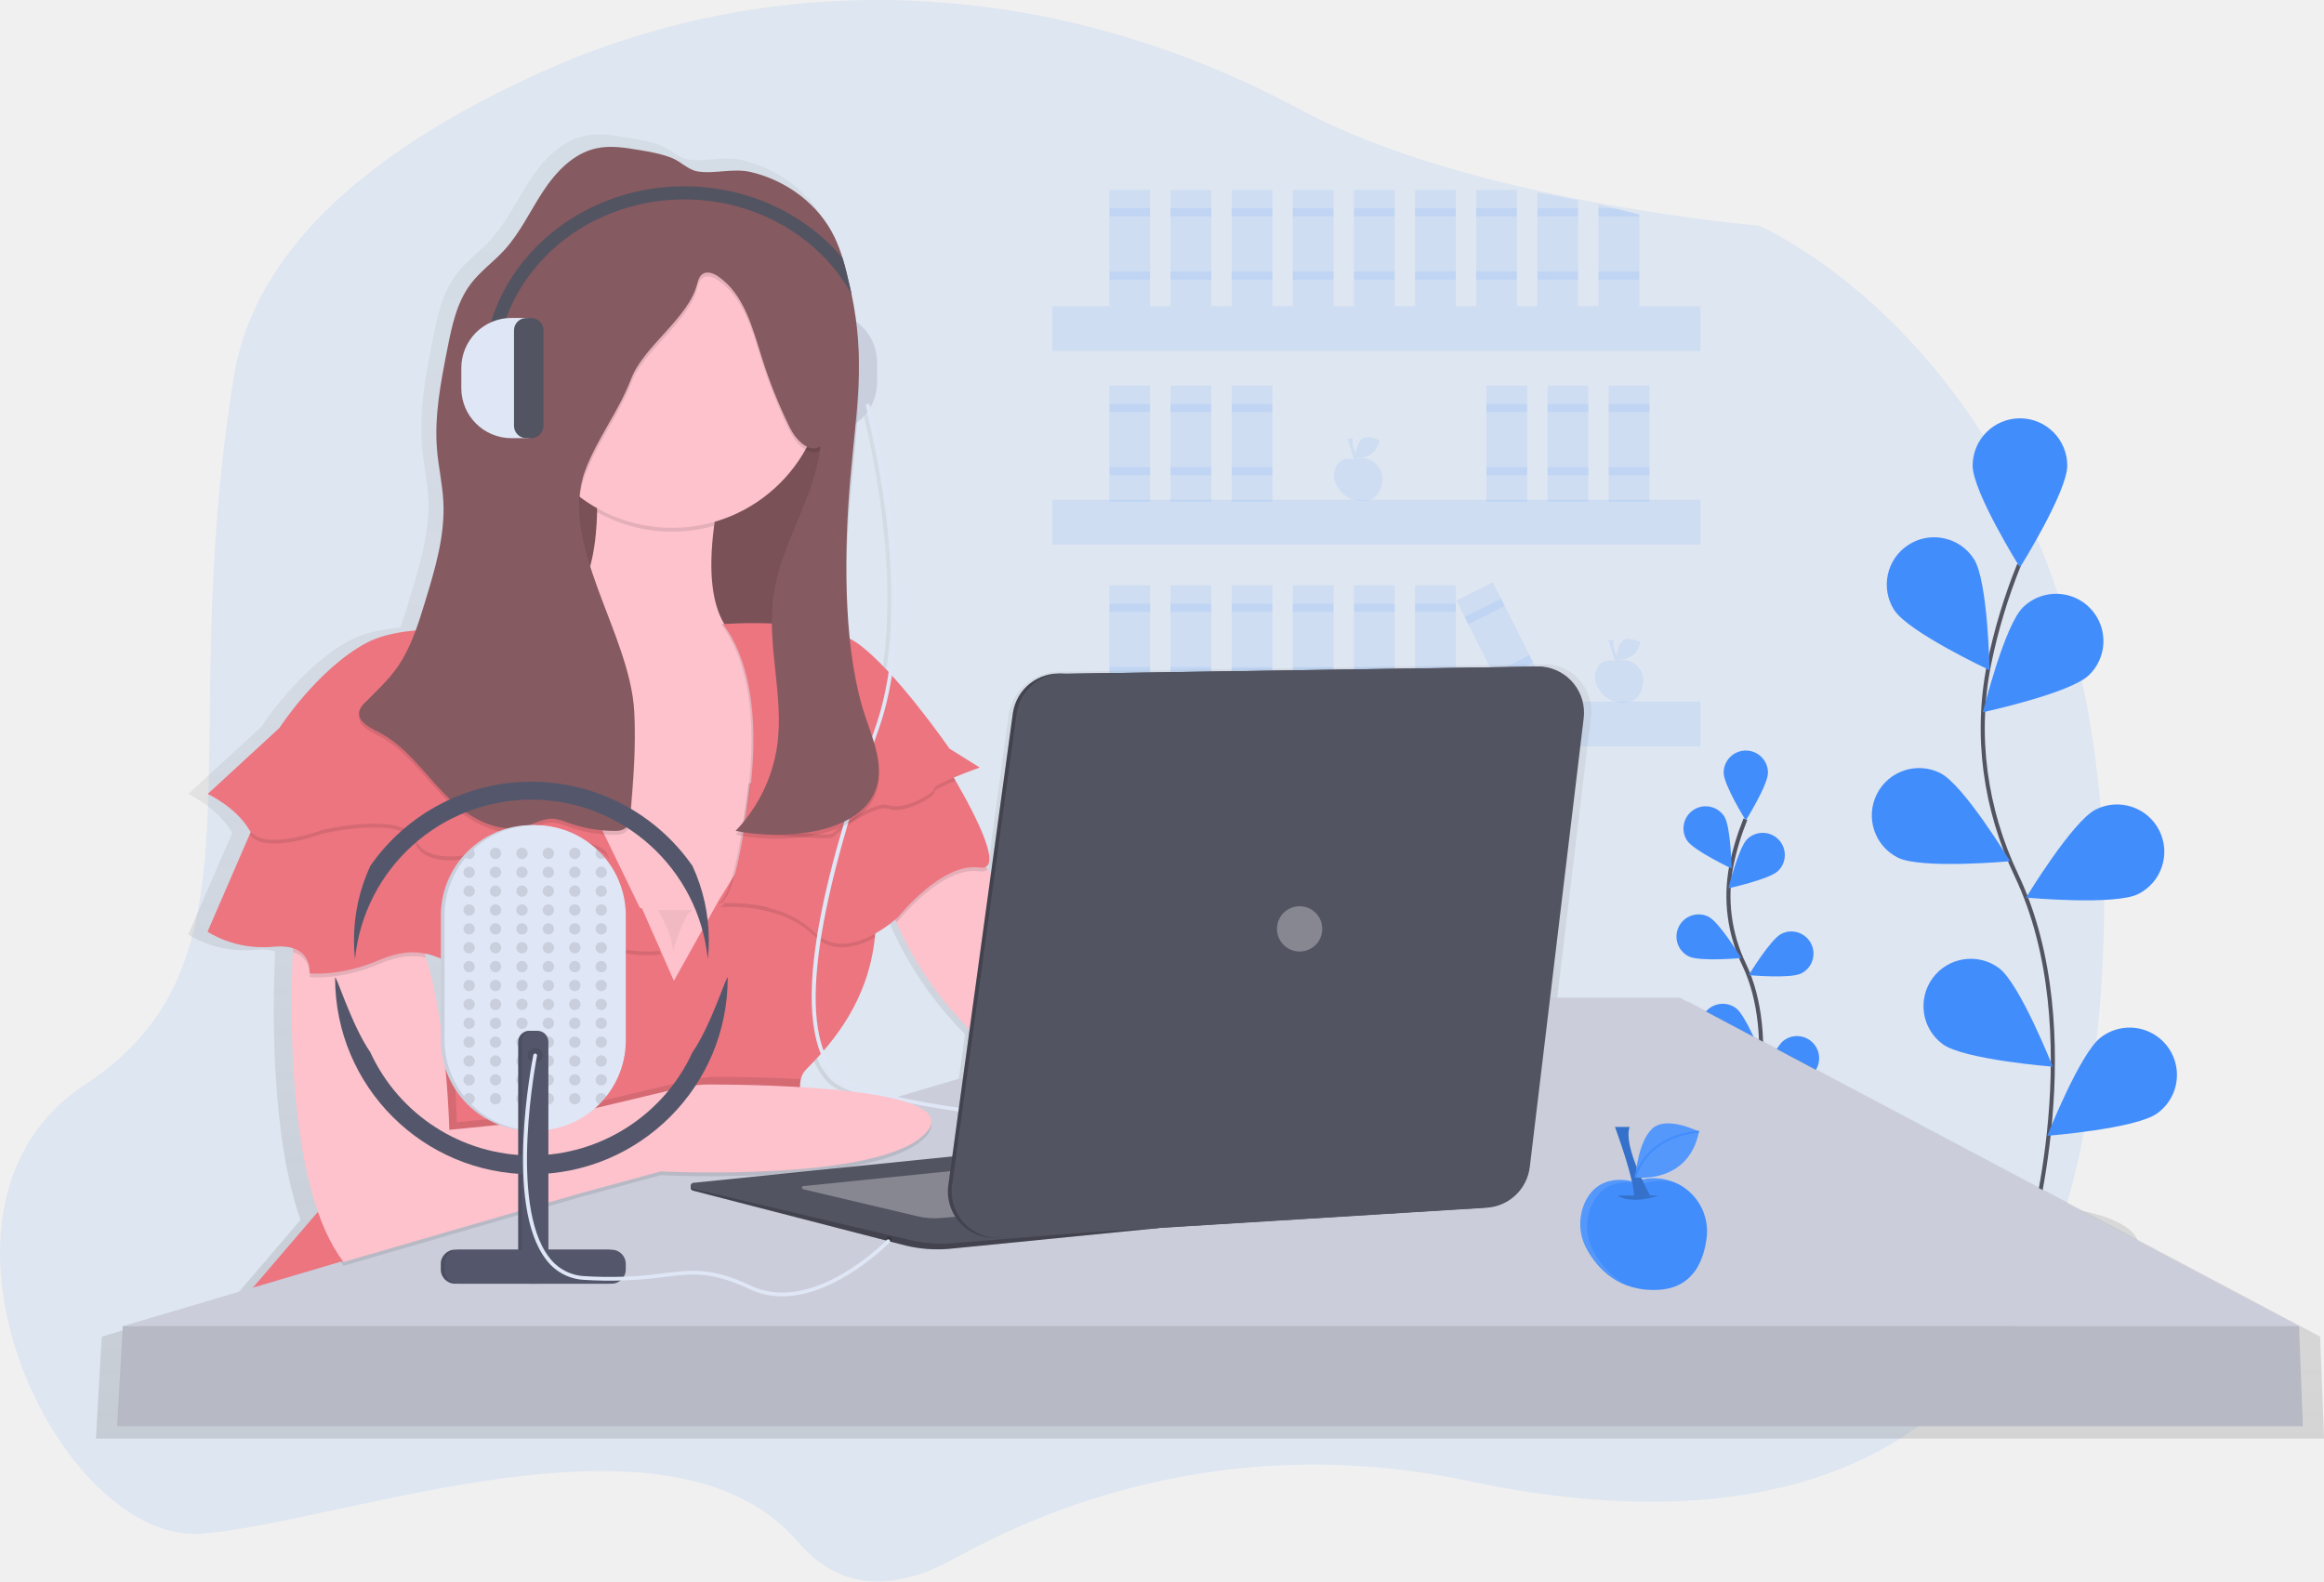
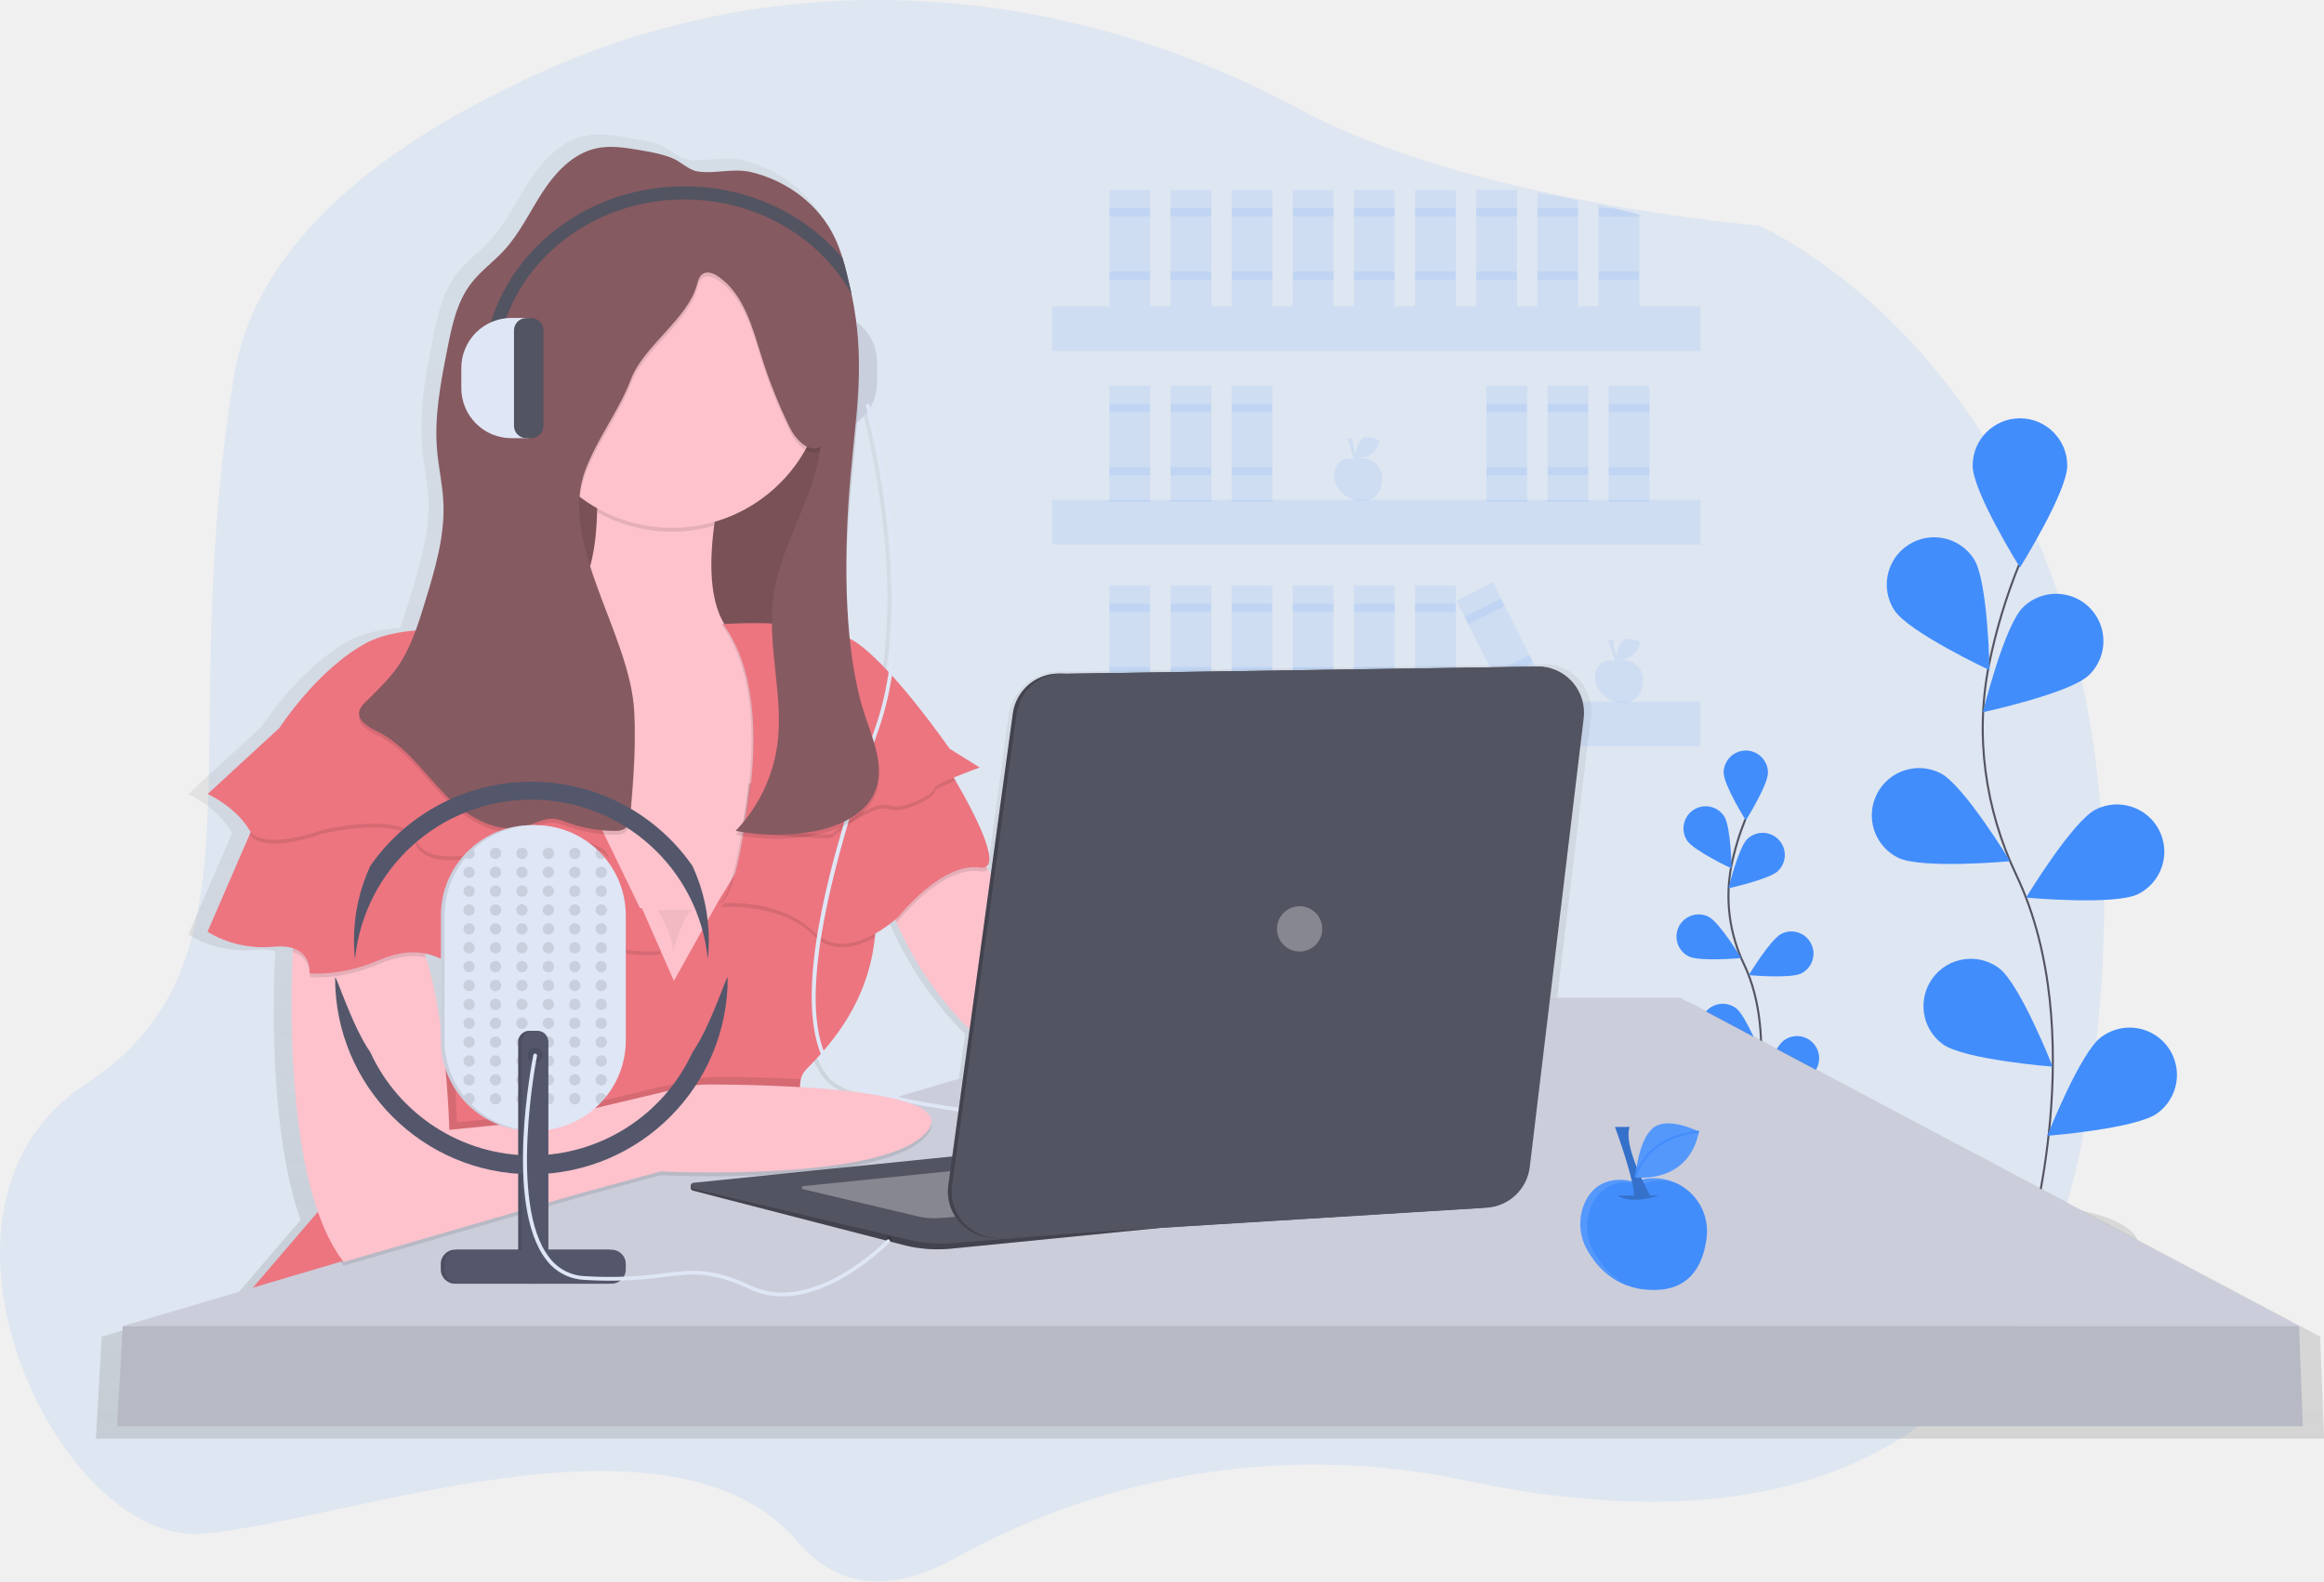
<svg xmlns="http://www.w3.org/2000/svg" id="310c3e5b-d44f-464b-a9f2-e9edade79978" data-name="Layer 1" width="1140.21" height="776" viewBox="0 0 1140.21 776">
  <defs>
    <linearGradient id="1dd6dc0b-ad1e-451b-b90e-ab2e972949f2" x1="623.53" y1="767.89" x2="623.53" y2="127.97" gradientUnits="userSpaceOnUse">
      <stop offset="0" stop-color="gray" stop-opacity="0.25" />
      <stop offset="0.54" stop-color="gray" stop-opacity="0.12" />
      <stop offset="1" stop-color="gray" stop-opacity="0.1" />
    </linearGradient>
  </defs>
  <path d="M498.49,826.57c77.07-42.65,165.11-56.28,251.15-38,121.92,25.92,275.15,15.76,304.83-184.21,50.69-341.52-161.73-431.66-161.73-431.66s-141.26-11.83-224.79-56.87c-118.65-64-254.27-72.15-373.52-18-76.26,34.6-139.06,82.78-149.79,148.93-30,185,19.27,286.93-72.9,347.32S58.34,820.27,129,814.53s230.33-68.71,292.55,4.23C443.65,844.63,471.61,841.45,498.49,826.57Z" transform="translate(-29.89 -62)" fill="#428dfc" opacity="0.1" />
  <rect x="516.27" y="150.21" width="318" height="22" fill="#428dfc" opacity="0.1" />
  <rect x="516.27" y="245.21" width="318" height="22" fill="#428dfc" opacity="0.1" />
  <rect x="516.27" y="344.21" width="318" height="22" fill="#428dfc" opacity="0.1" />
  <rect x="544.27" y="93.21" width="20" height="57" fill="#428dfc" opacity="0.1" />
  <rect x="544.27" y="102.21" width="20" height="4" fill="#428dfc" opacity="0.1" />
  <rect x="544.27" y="133.21" width="20" height="4" fill="#428dfc" opacity="0.1" />
  <rect x="574.27" y="93.21" width="20" height="57" fill="#428dfc" opacity="0.1" />
  <rect x="574.27" y="102.21" width="20" height="4" fill="#428dfc" opacity="0.1" />
  <rect x="574.27" y="133.21" width="20" height="4" fill="#428dfc" opacity="0.1" />
  <rect x="604.27" y="93.21" width="20" height="57" fill="#428dfc" opacity="0.1" />
  <rect x="604.27" y="102.21" width="20" height="4" fill="#428dfc" opacity="0.1" />
  <rect x="604.27" y="133.21" width="20" height="4" fill="#428dfc" opacity="0.1" />
  <rect x="634.27" y="93.21" width="20" height="57" fill="#428dfc" opacity="0.1" />
  <rect x="634.27" y="102.21" width="20" height="4" fill="#428dfc" opacity="0.1" />
  <rect x="634.27" y="133.21" width="20" height="4" fill="#428dfc" opacity="0.1" />
  <rect x="664.27" y="93.21" width="20" height="57" fill="#428dfc" opacity="0.1" />
  <rect x="664.27" y="102.21" width="20" height="4" fill="#428dfc" opacity="0.1" />
  <rect x="664.27" y="133.21" width="20" height="4" fill="#428dfc" opacity="0.1" />
  <rect x="694.27" y="93.21" width="20" height="57" fill="#428dfc" opacity="0.1" />
  <rect x="694.27" y="102.21" width="20" height="4" fill="#428dfc" opacity="0.1" />
  <rect x="694.27" y="133.21" width="20" height="4" fill="#428dfc" opacity="0.1" />
  <rect x="724.27" y="93.21" width="20" height="57" fill="#428dfc" opacity="0.1" />
  <rect x="724.27" y="102.21" width="20" height="4" fill="#428dfc" opacity="0.1" />
  <rect x="724.27" y="133.21" width="20" height="4" fill="#428dfc" opacity="0.1" />
  <rect x="756.16" y="349.21" width="20" height="57" transform="translate(-117.92 321.44) rotate(-26.63)" fill="#428dfc" opacity="0.1" />
  <rect x="748.32" y="360.07" width="20" height="4" transform="translate(-111.74 316.27) rotate(-26.63)" fill="#428dfc" opacity="0.1" />
  <rect x="762.21" y="387.78" width="20" height="4" transform="translate(-122.69 325.44) rotate(-26.63)" fill="#428dfc" opacity="0.1" />
  <rect x="544.27" y="189.21" width="20" height="57" fill="#428dfc" opacity="0.1" />
  <rect x="544.27" y="198.21" width="20" height="4" fill="#428dfc" opacity="0.1" />
  <rect x="544.27" y="229.21" width="20" height="4" fill="#428dfc" opacity="0.1" />
  <rect x="574.27" y="189.21" width="20" height="57" fill="#428dfc" opacity="0.1" />
  <rect x="574.27" y="198.21" width="20" height="4" fill="#428dfc" opacity="0.1" />
  <rect x="574.27" y="229.21" width="20" height="4" fill="#428dfc" opacity="0.1" />
  <rect x="604.27" y="189.21" width="20" height="57" fill="#428dfc" opacity="0.1" />
  <rect x="604.27" y="198.21" width="20" height="4" fill="#428dfc" opacity="0.1" />
  <rect x="604.27" y="229.21" width="20" height="4" fill="#428dfc" opacity="0.1" />
  <rect x="729.27" y="189.21" width="20" height="57" fill="#428dfc" opacity="0.1" />
  <rect x="729.27" y="198.21" width="20" height="4" fill="#428dfc" opacity="0.1" />
  <rect x="729.27" y="229.21" width="20" height="4" fill="#428dfc" opacity="0.1" />
  <rect x="759.27" y="189.21" width="20" height="57" fill="#428dfc" opacity="0.1" />
  <rect x="759.27" y="198.21" width="20" height="4" fill="#428dfc" opacity="0.1" />
  <rect x="759.27" y="229.21" width="20" height="4" fill="#428dfc" opacity="0.1" />
  <rect x="789.27" y="189.21" width="20" height="57" fill="#428dfc" opacity="0.1" />
  <rect x="789.27" y="198.21" width="20" height="4" fill="#428dfc" opacity="0.1" />
  <rect x="789.27" y="229.21" width="20" height="4" fill="#428dfc" opacity="0.1" />
  <rect x="544.27" y="287.21" width="20" height="57" fill="#428dfc" opacity="0.1" />
  <rect x="544.27" y="296.21" width="20" height="4" fill="#428dfc" opacity="0.1" />
  <rect x="544.27" y="327.21" width="20" height="4" fill="#428dfc" opacity="0.1" />
  <rect x="574.27" y="287.21" width="20" height="57" fill="#428dfc" opacity="0.1" />
  <rect x="574.27" y="296.21" width="20" height="4" fill="#428dfc" opacity="0.1" />
  <rect x="574.27" y="327.21" width="20" height="4" fill="#428dfc" opacity="0.1" />
  <rect x="604.27" y="287.21" width="20" height="57" fill="#428dfc" opacity="0.1" />
  <rect x="604.27" y="296.21" width="20" height="4" fill="#428dfc" opacity="0.1" />
  <rect x="604.27" y="327.21" width="20" height="4" fill="#428dfc" opacity="0.1" />
  <rect x="634.27" y="287.21" width="20" height="57" fill="#428dfc" opacity="0.1" />
  <rect x="634.27" y="296.21" width="20" height="4" fill="#428dfc" opacity="0.1" />
  <rect x="634.27" y="327.21" width="20" height="4" fill="#428dfc" opacity="0.1" />
  <rect x="664.27" y="287.21" width="20" height="57" fill="#428dfc" opacity="0.1" />
  <rect x="664.27" y="296.21" width="20" height="4" fill="#428dfc" opacity="0.1" />
  <rect x="664.27" y="327.21" width="20" height="4" fill="#428dfc" opacity="0.1" />
  <rect x="694.27" y="287.21" width="20" height="57" fill="#428dfc" opacity="0.1" />
  <rect x="694.27" y="296.21" width="20" height="4" fill="#428dfc" opacity="0.1" />
  <rect x="694.27" y="327.21" width="20" height="4" fill="#428dfc" opacity="0.1" />
  <path d="M804.16,160.29v51.92h-20V156.48Q794.2,158.25,804.16,160.29Z" transform="translate(-29.89 -62)" fill="#428dfc" opacity="0.1" />
  <rect x="754.27" y="102.21" width="20" height="4" fill="#428dfc" opacity="0.1" />
  <rect x="754.27" y="133.21" width="20" height="4" fill="#428dfc" opacity="0.1" />
  <path d="M834.16,167.23v45h-20V162.43c2.6.57,5.19,1.17,7.78,1.78Q828.08,165.65,834.16,167.23Z" transform="translate(-29.89 -62)" fill="#428dfc" opacity="0.1" />
  <path d="M834.16,167.23v1h-20v-4h7.78Q828.08,165.65,834.16,167.23Z" transform="translate(-29.89 -62)" fill="#428dfc" opacity="0.1" />
  <rect x="784.27" y="133.21" width="20" height="4" fill="#428dfc" opacity="0.1" />
  <g opacity="0.1">
    <path d="M694.55,287.49s-6.06-2.06-9,3.29a9.75,9.75,0,0,0,.13,9.38c1.92,3.46,5.87,8,13.35,7.56,6.35-.34,8.46-5.18,9-9.69a10,10,0,0,0-13.22-10.66Z" transform="translate(-29.89 -62)" fill="#428dfc" />
    <path d="M687,300.65a9.75,9.75,0,0,1-.13-9.38c2.92-5.34,9-3.29,9-3.29l.31-.11a9.87,9.87,0,0,1,7.13.16,9.87,9.87,0,0,0-8.41-.8l-.31.11s-6.06-2.06-9,3.29a9.75,9.75,0,0,0,.13,9.38,14.57,14.57,0,0,0,6.86,6.49A15,15,0,0,1,687,300.65Z" transform="translate(-29.89 -62)" fill="#428dfc" opacity="0.1" />
    <path d="M691.42,290.06s2.25,1.77,7.71,0" transform="translate(-29.89 -62)" fill="#428dfc" opacity="0.2" />
    <path d="M690.93,277.21s3.85,10.44,3.53,13.17l3.05-.32s-5.14-9.15-3.85-12.85Z" transform="translate(-29.89 -62)" fill="#428dfc" />
    <path d="M690.93,277.21s3.85,10.44,3.53,13.17l3.05-.32s-5.14-9.15-3.85-12.85Z" transform="translate(-29.89 -62)" fill="#428dfc" opacity="0.2" />
    <path d="M706.67,278.09s-6.07-3.1-8.78-.54-3.13,9.11-3.13,9.11S704.65,288,706.67,278.09Z" transform="translate(-29.89 -62)" fill="#428dfc" />
    <path d="M706.67,278.09s-6.07-3.1-8.78-.54-3.13,9.11-3.13,9.11S704.65,288,706.67,278.09Z" transform="translate(-29.89 -62)" fill="#428dfc" opacity="0.1" />
    <path d="M694.75,286.66s1.59-7.6,11.91-8.58" transform="translate(-29.89 -62)" fill="#428dfc" />
  </g>
  <g opacity="0.1">
    <path d="M822.55,386.49s-6.06-2.06-9,3.29a9.75,9.75,0,0,0,.13,9.38c1.92,3.46,5.87,8,13.35,7.56,6.35-.34,8.46-5.18,9-9.69a10,10,0,0,0-13.22-10.66Z" transform="translate(-29.89 -62)" fill="#428dfc" />
    <path d="M815,399.65a9.75,9.75,0,0,1-.13-9.38c2.92-5.34,9-3.29,9-3.29l.31-.11a9.87,9.87,0,0,1,7.13.16,9.87,9.87,0,0,0-8.41-.8l-.31.11s-6.06-2.06-9,3.29a9.75,9.75,0,0,0,.13,9.38,14.57,14.57,0,0,0,6.86,6.49A15,15,0,0,1,815,399.65Z" transform="translate(-29.89 -62)" fill="#428dfc" opacity="0.1" />
    <path d="M819.42,389.06s2.25,1.77,7.71,0" transform="translate(-29.89 -62)" fill="#428dfc" opacity="0.2" />
    <path d="M818.93,376.21s3.85,10.44,3.53,13.17l3.05-.32s-5.14-9.15-3.85-12.85Z" transform="translate(-29.89 -62)" fill="#428dfc" />
    <path d="M818.93,376.21s3.85,10.44,3.53,13.17l3.05-.32s-5.14-9.15-3.85-12.85Z" transform="translate(-29.89 -62)" fill="#428dfc" opacity="0.2" />
    <path d="M834.67,377.09s-6.07-3.1-8.78-.54-3.13,9.11-3.13,9.11S832.65,387,834.67,377.09Z" transform="translate(-29.89 -62)" fill="#428dfc" />
    <path d="M834.67,377.09s-6.07-3.1-8.78-.54-3.13,9.11-3.13,9.11S832.65,387,834.67,377.09Z" transform="translate(-29.89 -62)" fill="#428dfc" opacity="0.1" />
    <path d="M822.75,385.66s1.59-7.6,11.91-8.58" transform="translate(-29.89 -62)" fill="#428dfc" />
  </g>
  <ellipse cx="995.02" cy="610.84" rx="54" ry="19.2" opacity="0.1" />
-   <path d="M1024.95,673s30.81-104.59-5.78-181.58c-15.35-32.31-20.45-68.58-13.36-103.64a277.84,277.84,0,0,1,14.67-48.65" transform="translate(-29.89 -62)" fill="none" stroke="#535461" stroke-miterlimit="10" stroke-width="2" />
+   <path d="M1024.95,673s30.81-104.59-5.78-181.58c-15.35-32.31-20.45-68.58-13.36-103.64a277.84,277.84,0,0,1,14.67-48.65" transform="translate(-29.89 -62)" fill="none" stroke="#535461" stroke-miterlimit="10" strokeWidth="2" />
  <path d="M997.72,290.47c0,12.82,23.21,50,23.21,50s23.21-37.17,23.21-50a23.21,23.21,0,1,0-46.42,0Z" transform="translate(-29.89 -62)" fill="#428dfc" />
  <path d="M959.35,361.47c7,10.76,46.65,29.35,46.65,29.35s-.72-43.82-7.69-54.58a23.21,23.21,0,1,0-39,25.23Z" transform="translate(-29.89 -62)" fill="#428dfc" />
  <path d="M961,482.81c11.45,5.77,55.09,1.78,55.09,1.78s-22.74-37.46-34.19-43.23A23.21,23.21,0,1,0,961,482.81Z" transform="translate(-29.89 -62)" fill="#428dfc" />
  <path d="M983,574.33c10.31,7.62,54,11.07,54,11.07s-16.08-40.77-26.39-48.39A23.21,23.21,0,1,0,983,574.33Z" transform="translate(-29.89 -62)" fill="#428dfc" />
  <path d="M1054.74,393.3c-9.19,8.93-52,18.18-52,18.18s10.49-42.55,19.68-51.48a23.21,23.21,0,1,1,32.34,33.3Z" transform="translate(-29.89 -62)" fill="#428dfc" />
  <path d="M1079,500.66c-11.45,5.77-55.09,1.78-55.09,1.78s22.74-37.46,34.19-43.23a23.21,23.21,0,1,1,20.9,41.45Z" transform="translate(-29.89 -62)" fill="#428dfc" />
  <path d="M1088.34,608.25c-10.31,7.62-54,11.07-54,11.07s16.08-40.77,26.39-48.39a23.21,23.21,0,1,1,27.6,37.32Z" transform="translate(-29.89 -62)" fill="#428dfc" />
  <ellipse cx="860.62" cy="555.64" rx="54" ry="19.2" opacity="0.1" />
-   <path d="M888.32,620.37s14.43-49-2.71-85.07a77.4,77.4,0,0,1-6.26-48.56,130.18,130.18,0,0,1,6.88-22.79" transform="translate(-29.89 -62)" fill="none" stroke="#535461" stroke-miterlimit="10" stroke-width="2" />
+   <path d="M888.32,620.37s14.43-49-2.71-85.07a77.4,77.4,0,0,1-6.26-48.56,130.18,130.18,0,0,1,6.88-22.79" transform="translate(-29.89 -62)" fill="none" stroke="#535461" stroke-miterlimit="10" strokeWidth="2" />
  <path d="M875.56,441.15c0,6,10.87,23.42,10.87,23.42s10.87-17.42,10.87-23.42a10.87,10.87,0,0,0-21.75,0Z" transform="translate(-29.89 -62)" fill="#428dfc" />
  <path d="M857.59,474.41c3.26,5,21.86,13.75,21.86,13.75s-.34-20.53-3.6-25.57a10.87,10.87,0,1,0-18.26,11.82Z" transform="translate(-29.89 -62)" fill="#428dfc" />
  <path d="M858.37,531.26c5.36,2.7,25.81.84,25.81.84s-10.65-17.55-16-20.26a10.87,10.87,0,1,0-9.79,19.42Z" transform="translate(-29.89 -62)" fill="#428dfc" />
  <path d="M868.65,574.14c4.83,3.57,25.3,5.19,25.3,5.19s-7.54-19.1-12.36-22.67a10.87,10.87,0,1,0-12.93,17.49Z" transform="translate(-29.89 -62)" fill="#428dfc" />
  <path d="M902.28,489.33c-4.31,4.18-24.38,8.52-24.38,8.52s4.92-19.94,9.22-24.12a10.87,10.87,0,0,1,15.15,15.6Z" transform="translate(-29.89 -62)" fill="#428dfc" />
  <path d="M913.67,539.63c-5.36,2.7-25.81.84-25.81.84s10.65-17.55,16-20.26a10.87,10.87,0,0,1,9.79,19.42Z" transform="translate(-29.89 -62)" fill="#428dfc" />
  <path d="M918,590c-4.83,3.57-25.3,5.19-25.3,5.19s7.54-19.1,12.36-22.67A10.87,10.87,0,1,1,918,590Z" transform="translate(-29.89 -62)" fill="#428dfc" />
  <path d="M1168.22,717.85,858.58,553.6H793.65l16.8-139.84a23.18,23.18,0,0,0-20.71-25.83L788,388l-.17,0-236.21,3.59A25.49,25.49,0,0,0,525,411.22l-11,80.36-1.59-2.43-.77-1.17c5.81-3.78-5.65-26.25-15.36-43l-.88-1.52c6.16-2.57,13-5,13-5L493.25,429s-13.94-20.18-28.78-36.55c10-62.62-11.12-135-11.37-136l-.56.15A29.9,29.9,0,0,0,457,240.8h0a30,30,0,0,0-10.12-22.48c-.59-5.36-1.44-10.88-2.66-16.69h0c-.22-1-.45-2.11-.7-3.17-1.14-5-2.29-10-3.8-14.9a75,75,0,0,0-3.89-10.21c-7.89-16.67-24.12-28.59-41.9-32.79-9.15-2.16-18.53,1.19-27.07-.41-4.3-.79-8.15-4.92-12.34-6.59-5.31-2.12-11.06-3.11-16.68-4-7-1.17-14.27-2.33-21.24-.81-11.5,2.5-20.27,11.82-26.72,21.66s-11.46,20.74-19.43,29.4c-5.33,5.8-11.89,10.46-16.64,16.74-7,9.24-9.43,21-11.68,32.42-2.78,14.05-5.56,28.3-5.5,42.57,0,3.31.05,6.63.34,9.95.73,8.52,2.67,16.92,3.13,25.45,0,.92.07,1.84.09,2.76-.1,15.61-4.71,31-9.29,46-1.46,4.77-2.94,9.58-4.67,14.28-9.2.78-18,2.62-24.71,6.24C177,389.34,158.13,418.6,158.13,418.6l-35.87,33s14.16,6.61,20.77,17.94a8,8,0,0,0,.81,1.13l-.52,1.2-21.06,48.64s13.22,9.44,33,7.55a24.56,24.56,0,0,1,9.6.7c0,.6-.06,1.21-.08,1.85-1.21,27.83-1.85,88.81,12.55,130l-32.54,38-65,19.25-2.83,50H1170.11ZM230.73,531.4a39.82,39.82,0,0,1,8.11,2.58v34.76c-1.72-12.28-4.11-24.86-7.44-35.32C231.19,532.74,231,532.07,230.73,531.4Zm187.69,66.89q0-.18,0-.36a17.74,17.74,0,0,1,.49-3.6,10.18,10.18,0,0,1,2.61-4.86c2.41-2.41,4.9-5,7.39-7.81a36.39,36.39,0,0,0,6.54,10.81c3.2,3.57,10.35,6.78,20.39,9.68A367.91,367.91,0,0,0,418.42,598.29Zm81.61-4.8-32.68,9.67c-15.45-3.46-26.44-7.42-30.51-12A35,35,0,0,1,430.32,580c11.66-13.52,23-31.71,25.6-56.55.07-.65.12-1.32.18-2a65.1,65.1,0,0,0,10-7l.59,1.38a175.9,175.9,0,0,0,36.65,53.58ZM451.59,258.06c2.57,9.27,20,74.9,11.26,132.61-5.44-5.86-10.93-11.1-15.85-14.55a30.78,30.78,0,0,0-3.65-2.17c-1.09-10.58-1.59-21.55-1.67-32.42.1-13.46.9-26.81,2-39.51,1.19-13.46,2.59-26.3,3.46-38.93A30.21,30.21,0,0,0,451.59,258.06Z" transform="translate(-29.89 -62)" fill="url(#1dd6dc0b-ad1e-451b-b90e-ab2e972949f2)" />
  <path d="M451.68,215.27h8.53a0,0,0,0,1,0,0v59a0,0,0,0,1,0,0h-8.53a24.56,24.56,0,0,1-24.56-24.56v-9.82A24.56,24.56,0,0,1,451.68,215.27Z" transform="translate(857.43 427.49) rotate(-180)" fill="#dfe6f5" />
  <rect x="419.88" y="215.27" width="14.48" height="58.95" rx="6.03" ry="6.03" transform="translate(824.34 427.49) rotate(-180)" fill="#535461" />
  <g opacity="0.1">
    <path d="M451.68,215.27h8.53a0,0,0,0,1,0,0v59a0,0,0,0,1,0,0h-8.53a24.56,24.56,0,0,1-24.56-24.56v-9.82A24.56,24.56,0,0,1,451.68,215.27Z" transform="translate(857.43 427.49) rotate(-180)" />
    <rect x="419.88" y="215.27" width="14.48" height="58.95" rx="6.03" ry="6.03" transform="translate(824.34 427.49) rotate(-180)" />
  </g>
  <rect x="260.72" y="184.45" width="149.09" height="154.65" fill="#865a61" />
  <rect x="260.72" y="163.15" width="149.09" height="154.65" opacity="0.1" />
  <path d="M434.61,374.71l-9,65.4-4.24,30.74-1.56,11.29-13.07,25.48-24,46.76-46.3,5.56L255,445.09S212.36,363.6,277.19,371c36.35,4.16,45-28.38,45.65-57.77a218.52,218.52,0,0,0-4-44.1l64.82,31.49q-2.26,10.53-3.4,19.35c-3.16,24.06-.54,39.06,4.94,48.15C399.79,392.33,434.61,374.71,434.61,374.71Z" transform="translate(-29.89 -62)" fill="#fdc2cc" />
  <path d="M383.68,300.63q-2.26,10.53-3.4,19.35a75.41,75.41,0,0,1-20.68,2.88,74.64,74.64,0,0,1-36.76-9.61,218.52,218.52,0,0,0-4-44.1Z" transform="translate(-29.89 -62)" opacity="0.1" />
  <circle cx="329.71" cy="183.99" r="75.01" fill="#fdc2cc" />
  <path d="M459.62,672.9,151.24,697l50-58.34c53.65-32.78,53.19-77.84,46.06-105.79a108.76,108.76,0,0,0-9.95-25.71l106.59.5h.9l8.76,19.91.4.9,6.52,14.81,22.22-39.82L390.47,491l4.32-7s63.9-14.82,64.82,23.15a101.5,101.5,0,0,1-.51,13.06c-3.18,30.56-19.9,50.88-33.75,64.73C409.61,600.67,459.62,672.9,459.62,672.9Z" transform="translate(-29.89 -62)" fill="#ec7580" />
  <path d="M422.79,591.54c-2.26,9,3.44,24.47,11,39.66-36.25,3.9-76,1.87-76,1.87L317,644.19,202.18,677.53c-5-6.47-9-14.6-12.31-23.76l11.38-13.28c35.81-21.88,47.51-49.23,49.22-73.31a103,103,0,0,0-3.16-32.49A108.76,108.76,0,0,0,237.37,509l106.59.5h.9l8.76,19.91.4.9,6.52,14.81,22.22-39.82,7.71-12.46,4.32-7S458.69,471,459.62,509a101.5,101.5,0,0,1-.51,13.06c-3.18,30.56-19.9,50.88-33.75,64.73A10,10,0,0,0,422.79,591.54Z" transform="translate(-29.89 -62)" fill="#ec7580" />
  <path d="M663.35,639.56c-1.85,22.22-55.56-7.41-55.56-7.41s-16.67-5.56-73.16-41.67a172.48,172.48,0,0,1-65-75.89,109,109,0,0,1-5.41-14.86L503.14,471l11.35,17.35L552.22,546l55.56,37S665.2,617.34,663.35,639.56Z" transform="translate(-29.89 -62)" fill="#fdc2cc" />
  <polygon points="1127.96 650.72 60.23 650.72 167.12 619.09 434.34 540.01 604.74 489.58 824.22 489.58 1127.96 650.72" fill="#cbcdda" />
  <polygon points="60.23 650.72 57.45 699.8 1129.81 699.8 1127.96 650.72 60.23 650.72" fill="#cbcdda" />
  <polygon points="60.23 650.72 57.45 699.8 1129.81 699.8 1127.96 650.72 60.23 650.72" opacity="0.1" />
  <path d="M370.05,643.31l225.69-23.19,2.78,44.45L495.36,674.8a67.38,67.38,0,0,1-21.22-1.65L369.86,646.21A1.48,1.48,0,0,1,370.05,643.31Z" transform="translate(-29.89 -62)" fill="#535461" />
  <path d="M370.05,643.31l225.69-23.19,2.78,44.45L495.36,674.8a67.38,67.38,0,0,1-21.22-1.65L369.86,646.21A1.48,1.48,0,0,1,370.05,643.31Z" transform="translate(-29.89 -62)" opacity="0.2" />
  <path d="M370.05,642.38,597.6,619.19l2.78,44.45L497.21,672A67.38,67.38,0,0,1,476,670.38L369.86,645.29A1.48,1.48,0,0,1,370.05,642.38Z" transform="translate(-29.89 -62)" fill="#535461" />
  <path d="M424,644l120.32-12.26,1.47,23.5-54.55,4.43a35.63,35.63,0,0,1-11.22-.87l-56.12-13.27A.78.78,0,0,1,424,644Z" transform="translate(-29.89 -62)" fill="#fff" opacity="0.3" />
  <path d="M514.49,488.37c-.73,1-2,1.45-3.94,1.17-18.52-2.78-39.82,24.08-39.82,24.08s-.38.36-1.07,1a109,109,0,0,1-5.41-14.86L503.14,471Z" transform="translate(-29.89 -62)" opacity="0.1" />
  <path d="M459.11,522c-8.71,4.85-20.7,8.33-30.05-1-16.15-16.15-44.46-14-46.22-13.9,2.89-.4,5.45-6.34,7.63-14.3l4.32-7S458.69,471,459.62,509A101.5,101.5,0,0,1,459.11,522Z" transform="translate(-29.89 -62)" opacity="0.1" />
  <path d="M425.59,440.11l-5.8,42-13.07,25.48a79.68,79.68,0,0,0-24.82-2.33c9.21-1.27,15.16-58.82,15.16-58.82l.53-.12Z" transform="translate(-29.89 -62)" opacity="0.1" />
  <path d="M510.55,487.69c-18.52-2.78-39.82,24.08-39.82,24.08s-25,24.08-41.67,7.41c-16.15-16.15-44.46-14-46.22-13.9C392.05,504,398,446.45,398,446.45l.53-.12,88.87-19.76s5.3,8.12,11.28,18.46C509.47,463.66,522.47,489.48,510.55,487.69Z" transform="translate(-29.89 -62)" fill="#ec7580" />
  <path d="M488.32,450.65c.93,1.85-14.82,11.11-22.22,8.33s-25.93,12-27.78,13.89-43.52-2.78-43.52-2.78a195.82,195.82,0,0,0,3.73-23.76l88.87-19.76s5.3,8.12,11.28,18.46C493.15,447.3,487.87,449.74,488.32,450.65Z" transform="translate(-29.89 -62)" opacity="0.1" />
  <path d="M434.61,374.71l-9,65.4-4.24,30.74c-12.42-.93-27.48-2.6-27.48-2.6s15.74-65.75-10.19-100c0,0,.55,0,1.54-.1C399.79,392.33,434.61,374.71,434.61,374.71Z" transform="translate(-29.89 -62)" opacity="0.1" />
  <path d="M384.61,368.23s47.23-3.7,65.75,9.26,45.38,51.86,45.38,51.86l14.82,9.26s-23.15,8.33-22.22,10.19-14.82,11.11-22.22,8.33-25.93,12-27.78,13.89-43.52-2.78-43.52-2.78S410.54,402.49,384.61,368.23Z" transform="translate(-29.89 -62)" fill="#ec7580" />
  <path d="M725.83,623.35c-10.72-.26-262.75-6.8-286.81-33.64-25.62-28.58-.75-110.93,20.19-170.39,22.79-64.73-4.38-157.68-4.65-158.74l1.79-.47c.28,1.07,27.59,94.56,4.61,159.82-32.57,92.51-39.3,147.64-20.56,168.54,23.54,26.25,282.86,33,285.48,33Z" transform="translate(-29.89 -62)" fill="#dfe6f5" />
  <path d="M551.59,392.61l233.14-3.54A22.74,22.74,0,0,1,805,414.41l-26.45,220.2a22.74,22.74,0,0,1-21.21,20L519.05,669.36a22.74,22.74,0,0,1-23.86-26l31.64-231.42A22.74,22.74,0,0,1,551.59,392.61Z" transform="translate(-29.89 -62)" fill="#535461" />
  <path d="M551.59,392.61l233.14-3.54A22.74,22.74,0,0,1,805,414.41l-26.45,220.2a22.74,22.74,0,0,1-21.21,20L519.05,669.36a22.74,22.74,0,0,1-23.86-26l31.64-231.42A22.74,22.74,0,0,1,551.59,392.61Z" transform="translate(-29.89 -62)" opacity="0.2" />
  <path d="M553.44,392.61l233.14-3.54a22.74,22.74,0,0,1,20.31,25.34l-26.45,220.2a22.74,22.74,0,0,1-21.21,20L520.91,669.36a22.74,22.74,0,0,1-23.86-26l31.64-231.42A22.74,22.74,0,0,1,553.44,392.61Z" transform="translate(-29.89 -62)" fill="#535461" />
  <circle cx="637.62" cy="455.78" r="11.11" fill="#fff" opacity="0.3" />
  <path d="M433.79,631.21c-36.25,3.9-76,1.87-76,1.87L317,644.19,202.18,677.53c-5-6.47-9-14.6-12.31-23.76l11.38-13.28c35.81-21.88,47.51-49.23,49.22-73.31,3.06,23.95,3.57,45.52,3.57,45.52l46.3-4.63,67.27-16a60.74,60.74,0,0,1,14.14-1.65c8.76,0,24.35.19,41,1.09C420.53,600.52,426.23,616,433.79,631.21Z" transform="translate(-29.89 -62)" opacity="0.1" />
  <path d="M484.62,619.19c-21.3,25-130.57,19.45-130.57,19.45L313.3,649.75,198.47,683.08c-.5-.65-1-1.31-1.46-2L464.24,602C481.3,605.44,491.77,610.8,484.62,619.19Z" transform="translate(-29.89 -62)" opacity="0.1" />
  <path d="M484.62,617.34c-21.3,25-130.57,19.45-130.57,19.45L313.3,647.89,198.47,681.23c-27-35-26.4-118.41-24.93-152.15.4-9.06.85-14.54.85-14.54s38.89-24.08,56.49,0c3.14,4.29,5.77,10.29,8,17.25,10.21,32.09,11.46,84.61,11.46,84.61l46.3-4.63,67.27-16a60.78,60.78,0,0,1,14.15-1.65C405.94,594.2,502.9,595.88,484.62,617.34Z" transform="translate(-29.89 -62)" fill="#fdc2cc" />
  <path d="M238.87,531.8c-5.91-1.28-13.08-1-22.8,3.12-19.45,8.33-34.26,6.48-34.26,6.48s1.19-9.45-8.26-12.32c.4-9.06.85-14.54.85-14.54s38.89-24.08,56.49,0C234,518.83,236.65,524.83,238.87,531.8Z" transform="translate(-29.89 -62)" opacity="0.1" />
  <path d="M354,530.29h0c-.62.13-8.95,1.7-25-1.86-16.67-3.7-23.15,3.7-32.41,7.41S263.3,541.4,254,537.7c-2.19-.88-4.39-2-6.72-3A108.76,108.76,0,0,0,237.37,509l106.59.5,9.66,19.91Z" transform="translate(-29.89 -62)" opacity="0.1" />
  <path d="M354,528.44s-8.33,1.85-25-1.85-23.15,3.7-32.41,7.41-33.34,5.56-42.6,1.85-18.52-11.11-38-2.78-34.26,6.48-34.26,6.48,1.85-14.82-17.59-13-32.41-7.41-32.41-7.41l20.66-47.72,6.2-14.33L313.53,446.5l.74,0Z" transform="translate(-29.89 -62)" fill="#ec7580" />
  <path d="M329,484c-10.19-16.67-63.9-1.85-63.9-1.85s-25.93,7.41-31.49-6.48S188.29,471,188.29,471s-28.85,10.82-35.83.44l6.2-14.33L313.53,446.5Z" transform="translate(-29.89 -62)" opacity="0.1" />
  <path d="M284.59,374.71s-50.93-10.19-75,2.78S167,419.16,167,419.16L131.8,451.57s13.89,6.48,20.37,17.59,36.12,0,36.12,0,39.82-9.26,45.38,4.63,31.49,6.48,31.49,6.48,53.71-14.82,63.9,1.85Z" transform="translate(-29.89 -62)" fill="#ec7580" />
  <path d="M343.3,137.43c-6.9-1.16-14-2.29-20.84-.8-11.28,2.45-19.88,11.6-26.21,21.24S285,178.21,277.19,186.7c-5.23,5.69-11.66,10.26-16.32,16.42-6.86,9.07-9.25,20.64-11.46,31.8-3.24,16.38-6.49,33-5.06,49.67.72,8.36,2.62,16.59,3.07,25,.91,16.89-4.08,33.47-9,49.65-3.41,11.18-6.93,22.57-13.67,32.12-4.47,6.33-10.2,11.63-15.66,17.12a9.61,9.61,0,0,0-2.87,4.21c-1.18,4.78,4.59,8,9,10.16,13.49,6.73,22.34,19.86,32.83,30.68s25.5,20.11,39.93,15.77c4.28-1.29,8.34-3.74,12.8-3.66,3,.05,5.88,1.27,8.73,2.27a65.53,65.53,0,0,0,22.07,3.7,8.53,8.53,0,0,0,4.79-1c2.23-1.51,2.66-4.55,2.88-7.23,1.41-16.82,2.81-33.7,1.86-50.55-2.15-38.16-37.41-82.3-24-118.11,5.83-15.62,16.49-29.06,22.39-44.65,6.22-16.43,28.15-29.77,32.5-46.8.49-1.92,1.16-4,2.84-5,2.31-1.42,5.32-.18,7.55,1.36,12.62,8.7,16.73,25.06,21.32,39.68a245.14,245.14,0,0,0,13.71,34.34c3,6,9.44,12.95,15.08,9.31-2.84,25.28-19.24,47.36-22.95,72.52-3.62,24.52,5.15,49.58,1.75,74.12a76,76,0,0,1-20.45,42,101.68,101.68,0,0,0,37.83.34c12.69-2.29,26.27-8.3,30.85-20.36,5-13.27-2.73-27.51-6.66-41.15-9.43-32.79-8.7-71.57-5.71-105.56,3.08-34.95,7.7-65.55-.13-99.75-1.92-8.39-3.87-16.85-7.55-24.63-7.74-16.35-23.66-28.05-41.11-32.17-9-2.12-18.18,1.17-26.56-.39-4.22-.79-8-4.83-12.1-6.47C354.45,139.31,348.81,138.35,343.3,137.43Z" transform="translate(-29.89 -62)" opacity="0.1" />
  <path d="M459.48,449.66c-4.58,12.06-18.16,18.07-30.86,20.36a101.89,101.89,0,0,1-37.83-.34,76.06,76.06,0,0,0,20.45-42c3.41-24.55-5.36-49.61-1.75-74.12,3.71-25.17,20.11-47.25,22.95-72.53-5.64,3.64-12.13-3.28-15.09-9.31a245.69,245.69,0,0,1-13.71-34.34c-4.59-14.62-8.7-31-21.32-39.68-2.23-1.54-5.24-2.78-7.55-1.35-1.69,1-2.35,3.11-2.84,5-4.34,17-26.28,30.36-32.49,46.79-5.91,15.59-16.57,29-22.4,44.65-13.36,35.8,21.9,79.94,24,118.1.94,16.85-.46,33.74-1.86,50.55-.23,2.69-.66,5.73-2.89,7.24a8.51,8.51,0,0,1-4.78,1A65.31,65.31,0,0,1,309.5,466c-2.85-1-5.71-2.22-8.73-2.27-4.46-.07-8.52,2.38-12.8,3.66-14.43,4.34-29.45-4.95-39.93-15.77S228.68,427.69,215.2,421c-4.41-2.2-10.18-5.38-9-10.17a9.68,9.68,0,0,1,2.87-4.2c5.46-5.49,11.2-10.8,15.67-17.12,6.74-9.55,10.25-20.94,13.67-32.12,4.94-16.18,9.93-32.76,9-49.65-.44-8.37-2.34-16.6-3.07-25-1.44-16.64,1.82-33.28,5.06-49.66,2.2-11.16,4.59-22.73,11.46-31.8,4.67-6.16,11.09-10.73,16.33-16.42,7.82-8.49,12.72-19.19,19.06-28.84s14.94-18.79,26.22-21.24c6.83-1.49,13.94-.35,20.84.8,5.51.93,11.15,1.89,16.36,4,4.11,1.64,7.89,5.69,12.1,6.46,8.38,1.57,17.59-1.72,26.56.4,17.45,4.11,33.37,15.81,41.11,32.16a73.61,73.61,0,0,1,3.82,10c1.48,4.8,2.61,9.71,3.73,14.61.24,1,.47,2.08.69,3.11h0c6.85,32.56,2.43,56.27-.56,90.14s-3.72,79.25,5.7,112C456.75,422.14,464.52,436.39,459.48,449.66Z" transform="translate(-29.89 -62)" fill="#865a61" />
  <path d="M352.66,508.53s7.41,12,7.41,20.37c0,0,5.56-20.37,10.19-20.37" transform="translate(-29.89 -62)" opacity="0.05" />
  <path d="M335.06,511.3v61.12a44.25,44.25,0,0,1-9.54,27.51,45.65,45.65,0,0,1-3.39,3.82,44.45,44.45,0,0,1-63,0,45.66,45.66,0,0,1-3.39-3.82,44.25,44.25,0,0,1-9.54-27.51V511.3a44.21,44.21,0,0,1,10.27-28.42,42.24,42.24,0,0,1,3.81-4,44.41,44.41,0,0,1,60.75,0c.36.32.71.67,1.06,1,1,1,1.87,2,2.75,3A44.21,44.21,0,0,1,335.06,511.3Z" transform="translate(-29.89 -62)" fill="#dfe6f5" />
  <path d="M335.06,511.3v61.12a44.25,44.25,0,0,1-9.54,27.51,45.65,45.65,0,0,1-3.39,3.82,44.45,44.45,0,0,1-63,0,45.66,45.66,0,0,1-3.39-3.82,44.25,44.25,0,0,1-9.54-27.51V511.3a44.21,44.21,0,0,1,10.27-28.42,42.24,42.24,0,0,1,3.81-4,44.41,44.41,0,0,1,60.75,0c.36.32.71.67,1.06,1,1,1,1.87,2,2.75,3A44.21,44.21,0,0,1,335.06,511.3Z" transform="translate(-29.89 -62)" opacity="0.1" />
  <path d="M336.92,511.3v61.12a44.25,44.25,0,0,1-9.54,27.51,45.65,45.65,0,0,1-3.39,3.82,44.45,44.45,0,0,1-63,0,45.66,45.66,0,0,1-3.39-3.82A44.25,44.25,0,0,1,248,572.42V511.3a44.21,44.21,0,0,1,10.27-28.42,42.24,42.24,0,0,1,3.81-4,44.41,44.41,0,0,1,60.75,0c.36.32.71.67,1.06,1,1,1,1.87,2,2.75,3A44.21,44.21,0,0,1,336.92,511.3Z" transform="translate(-29.89 -62)" fill="#dfe6f5" />
  <circle cx="243.12" cy="418.74" r="2.78" opacity="0.1" />
  <circle cx="243.12" cy="428" r="2.78" opacity="0.1" />
  <circle cx="243.12" cy="437.26" r="2.78" opacity="0.1" />
  <circle cx="243.12" cy="446.52" r="2.78" opacity="0.1" />
  <circle cx="243.12" cy="455.78" r="2.78" opacity="0.1" />
  <circle cx="243.12" cy="465.04" r="2.78" opacity="0.1" />
  <circle cx="243.12" cy="474.3" r="2.78" opacity="0.1" />
  <circle cx="243.12" cy="483.57" r="2.78" opacity="0.1" />
  <circle cx="243.12" cy="492.83" r="2.78" opacity="0.1" />
  <circle cx="243.12" cy="502.09" r="2.78" opacity="0.1" />
  <circle cx="243.12" cy="511.35" r="2.78" opacity="0.1" />
  <circle cx="243.12" cy="520.61" r="2.78" opacity="0.1" />
  <circle cx="243.12" cy="529.87" r="2.78" opacity="0.1" />
  <circle cx="243.12" cy="539.13" r="2.78" opacity="0.1" />
  <path d="M262.83,480.74a2.78,2.78,0,0,1-4.55,2.14,42.24,42.24,0,0,1,3.81-4A2.72,2.72,0,0,1,262.83,480.74Z" transform="translate(-29.89 -62)" opacity="0.1" />
  <circle cx="230.16" cy="428" r="2.78" opacity="0.1" />
  <circle cx="230.16" cy="437.26" r="2.78" opacity="0.1" />
  <circle cx="230.16" cy="446.52" r="2.78" opacity="0.1" />
  <circle cx="230.16" cy="455.78" r="2.78" opacity="0.1" />
  <circle cx="230.16" cy="465.04" r="2.78" opacity="0.1" />
  <circle cx="230.16" cy="474.3" r="2.78" opacity="0.1" />
  <circle cx="230.16" cy="483.57" r="2.78" opacity="0.1" />
  <circle cx="230.16" cy="492.83" r="2.78" opacity="0.1" />
  <circle cx="230.16" cy="502.09" r="2.78" opacity="0.1" />
  <circle cx="230.16" cy="511.35" r="2.78" opacity="0.1" />
  <circle cx="230.16" cy="520.61" r="2.78" opacity="0.1" />
  <circle cx="230.16" cy="529.87" r="2.78" opacity="0.1" />
  <path d="M262.83,601.13a2.77,2.77,0,0,1-1.89,2.63,45.66,45.66,0,0,1-3.39-3.82,2.77,2.77,0,0,1,5.28,1.19Z" transform="translate(-29.89 -62)" opacity="0.1" />
  <circle cx="256.09" cy="418.74" r="2.78" opacity="0.1" />
  <circle cx="256.09" cy="428" r="2.78" opacity="0.1" />
  <circle cx="256.09" cy="437.26" r="2.78" opacity="0.1" />
  <circle cx="256.09" cy="446.52" r="2.78" opacity="0.1" />
  <circle cx="256.09" cy="455.78" r="2.78" opacity="0.1" />
  <circle cx="256.09" cy="465.04" r="2.78" opacity="0.1" />
  <circle cx="256.09" cy="474.3" r="2.78" opacity="0.1" />
  <circle cx="256.09" cy="483.57" r="2.78" opacity="0.1" />
  <circle cx="256.09" cy="492.83" r="2.78" opacity="0.1" />
  <circle cx="256.09" cy="502.09" r="2.78" opacity="0.1" />
  <circle cx="256.09" cy="511.35" r="2.78" opacity="0.1" />
  <circle cx="256.09" cy="520.61" r="2.78" opacity="0.1" />
  <circle cx="256.09" cy="529.87" r="2.78" opacity="0.1" />
  <circle cx="256.09" cy="539.13" r="2.78" opacity="0.1" />
  <circle cx="269.05" cy="418.74" r="2.78" opacity="0.1" />
  <circle cx="269.05" cy="428" r="2.78" opacity="0.1" />
  <circle cx="269.05" cy="437.26" r="2.78" opacity="0.1" />
  <circle cx="269.05" cy="446.52" r="2.78" opacity="0.1" />
  <circle cx="269.05" cy="455.78" r="2.78" opacity="0.1" />
  <circle cx="269.05" cy="465.04" r="2.78" opacity="0.1" />
  <circle cx="269.05" cy="474.3" r="2.78" opacity="0.1" />
  <circle cx="269.05" cy="483.57" r="2.78" opacity="0.1" />
  <circle cx="269.05" cy="492.83" r="2.78" opacity="0.1" />
  <circle cx="269.05" cy="502.09" r="2.78" opacity="0.1" />
  <circle cx="269.05" cy="511.35" r="2.78" opacity="0.1" />
  <circle cx="269.05" cy="520.61" r="2.78" opacity="0.1" />
  <circle cx="269.05" cy="529.87" r="2.78" opacity="0.1" />
  <circle cx="269.05" cy="539.13" r="2.78" opacity="0.1" />
  <circle cx="282.02" cy="418.74" r="2.78" opacity="0.1" />
  <circle cx="282.02" cy="428" r="2.78" opacity="0.1" />
  <circle cx="282.02" cy="437.26" r="2.78" opacity="0.1" />
  <circle cx="282.02" cy="446.52" r="2.78" opacity="0.1" />
  <circle cx="282.02" cy="455.78" r="2.78" opacity="0.1" />
  <circle cx="282.02" cy="465.04" r="2.78" opacity="0.1" />
  <circle cx="282.02" cy="474.3" r="2.78" opacity="0.1" />
  <circle cx="282.02" cy="483.57" r="2.78" opacity="0.1" />
  <circle cx="282.02" cy="492.83" r="2.78" opacity="0.1" />
  <circle cx="282.02" cy="502.09" r="2.78" opacity="0.1" />
  <circle cx="282.02" cy="511.35" r="2.78" opacity="0.1" />
  <circle cx="282.02" cy="520.61" r="2.78" opacity="0.1" />
  <circle cx="282.02" cy="529.87" r="2.78" opacity="0.1" />
  <circle cx="282.02" cy="539.13" r="2.78" opacity="0.1" />
  <path d="M326.65,482.88a2.78,2.78,0,0,1-4.55-2.14,2.72,2.72,0,0,1,.74-1.88c.36.32.71.67,1.06,1C324.86,480.84,325.77,481.84,326.65,482.88Z" transform="translate(-29.89 -62)" opacity="0.1" />
  <circle cx="294.98" cy="428" r="2.78" opacity="0.1" />
  <circle cx="294.98" cy="437.26" r="2.78" opacity="0.1" />
  <circle cx="294.98" cy="446.52" r="2.78" opacity="0.1" />
  <circle cx="294.98" cy="455.78" r="2.78" opacity="0.1" />
  <circle cx="294.98" cy="465.04" r="2.78" opacity="0.1" />
  <circle cx="294.98" cy="474.3" r="2.78" opacity="0.1" />
  <circle cx="294.98" cy="483.57" r="2.78" opacity="0.1" />
  <circle cx="294.98" cy="492.83" r="2.78" opacity="0.1" />
  <circle cx="294.98" cy="502.09" r="2.78" opacity="0.1" />
  <circle cx="294.98" cy="511.35" r="2.78" opacity="0.1" />
  <circle cx="294.98" cy="520.61" r="2.78" opacity="0.1" />
  <circle cx="294.98" cy="529.87" r="2.78" opacity="0.1" />
  <path d="M327.38,599.93a45.65,45.65,0,0,1-3.39,3.82,2.78,2.78,0,1,1,3.39-3.82Z" transform="translate(-29.89 -62)" opacity="0.1" />
  <rect x="254.24" y="505.79" width="12.96" height="124.09" rx="5.4" ry="5.4" fill="#54576b" />
  <rect x="216.27" y="613.21" width="88.9" height="16.67" rx="6.95" ry="6.95" fill="#54576b" />
  <rect x="254.24" y="505.79" width="12.96" height="124.09" rx="5.4" ry="5.4" opacity="0.1" />
  <rect x="216.27" y="613.21" width="88.9" height="16.67" rx="6.95" ry="6.95" opacity="0.1" />
  <rect x="256.09" y="505.79" width="12.96" height="124.09" rx="5.4" ry="5.4" fill="#54576b" />
  <rect x="218.12" y="613.21" width="88.9" height="16.67" rx="6.95" ry="6.95" fill="#54576b" />
  <path d="M369.66,578.29a87,87,0,0,1-158.1,0c-9.21-13.21-17.26-39.55-17.26-36.42a96.31,96.31,0,1,0,192.62,0C386.92,538.74,378.87,565.08,369.66,578.29Z" transform="translate(-29.89 -62)" fill="#54576b" />
  <path d="M290.61,445.55a96.27,96.27,0,0,0-79.05,41.36,86.53,86.53,0,0,0-8,36.42,87.62,87.62,0,0,0,.49,9.26,87,87,0,0,1,173.11,0,87.6,87.6,0,0,0,.49-9.26,86.53,86.53,0,0,0-8-36.42A96.27,96.27,0,0,0,290.61,445.55Z" transform="translate(-29.89 -62)" fill="#54576b" />
  <circle cx="262.57" cy="517.83" r="3.7" opacity="0.1" />
  <circle cx="436.2" cy="608.12" r="1.39" opacity="0.2" />
  <path d="M413.65,698.08a37.16,37.16,0,0,1-16-3.51c-18.66-8.78-27.86-7.67-41.78-6A196.08,196.08,0,0,1,316.49,690a24.65,24.65,0,0,1-18.7-10c-20.64-26.8-6.83-97.36-6.23-100.35a.93.93,0,0,1,1.82.36c-.14.72-14.25,72.72,5.88,98.85a22.87,22.87,0,0,0,17.35,9.31,194.08,194.08,0,0,0,39-1.43c14.24-1.72,23.65-2.86,42.79,6.15,30.53,14.37,66.31-22.18,66.66-22.55a.93.93,0,0,1,1.33,1.29C466.12,671.95,440.53,698.08,413.65,698.08Z" transform="translate(-29.89 -62)" fill="#dfe6f5" />
  <path d="M447.67,206.31c-15.29-27.55-46.33-46.44-82-46.44-50.8,0-92.14,38.22-92.14,85.2H267c0-50.55,44.25-91.68,98.62-91.68,31.48,0,59.56,13.78,77.63,35.2,1.48,4.8,2.61,9.71,3.73,14.61C447.23,204.25,447.46,205.28,447.67,206.31Z" transform="translate(-29.89 -62)" fill="#535461" />
  <path d="M250.89,156h8.53a0,0,0,0,1,0,0v59a0,0,0,0,1,0,0h-8.53a24.56,24.56,0,0,1-24.56-24.56v-9.82A24.56,24.56,0,0,1,250.89,156Z" fill="#dfe6f5" />
  <rect x="252.18" y="156.05" width="14.48" height="58.95" rx="6.03" ry="6.03" fill="#535461" />
  <path d="M831.72,641.91s-15.88-5.38-23.52,8.61a25.52,25.52,0,0,0,.34,24.57c5,9.07,15.36,20.85,35,19.8,16.62-.89,22.15-13.57,23.65-25.37a26.06,26.06,0,0,0-34.61-27.9Z" transform="translate(-29.89 -62)" fill="#428dfc" />
  <path d="M811.9,676.35a25.52,25.52,0,0,1-.34-24.57c7.64-14,23.52-8.61,23.52-8.61l.81-.29a25.83,25.83,0,0,1,18.66.42,25.84,25.84,0,0,0-22-2.1l-.81.29s-15.88-5.38-23.52,8.61a25.52,25.52,0,0,0,.34,24.57c3.31,6,8.92,13.11,18,17A39.35,39.35,0,0,1,811.9,676.35Z" transform="translate(-29.89 -62)" fill="#fff" opacity="0.1" />
  <path d="M823.52,648.64s5.89,4.63,20.18,0" transform="translate(-29.89 -62)" opacity="0.2" />
  <path d="M822.26,615s10.09,27.33,9.25,34.48l8-.84S826,624.67,829.41,615Z" transform="translate(-29.89 -62)" fill="#428dfc" />
  <path d="M822.26,615s10.09,27.33,9.25,34.48l8-.84S826,624.67,829.41,615Z" transform="translate(-29.89 -62)" opacity="0.2" />
  <path d="M863.45,617.28s-15.88-8.12-23-1.41-8.2,23.86-8.2,23.86S858.16,643.3,863.45,617.28Z" transform="translate(-29.89 -62)" fill="#428dfc" />
  <path d="M863.45,617.28s-15.88-8.12-23-1.41-8.2,23.86-8.2,23.86S858.16,643.3,863.45,617.28Z" transform="translate(-29.89 -62)" fill="#fff" opacity="0.1" />
  <path d="M832.26,639.73s4.17-19.91,31.19-22.45" transform="translate(-29.89 -62)" fill="none" stroke="#428dfc" stroke-miterlimit="10" />
</svg>
